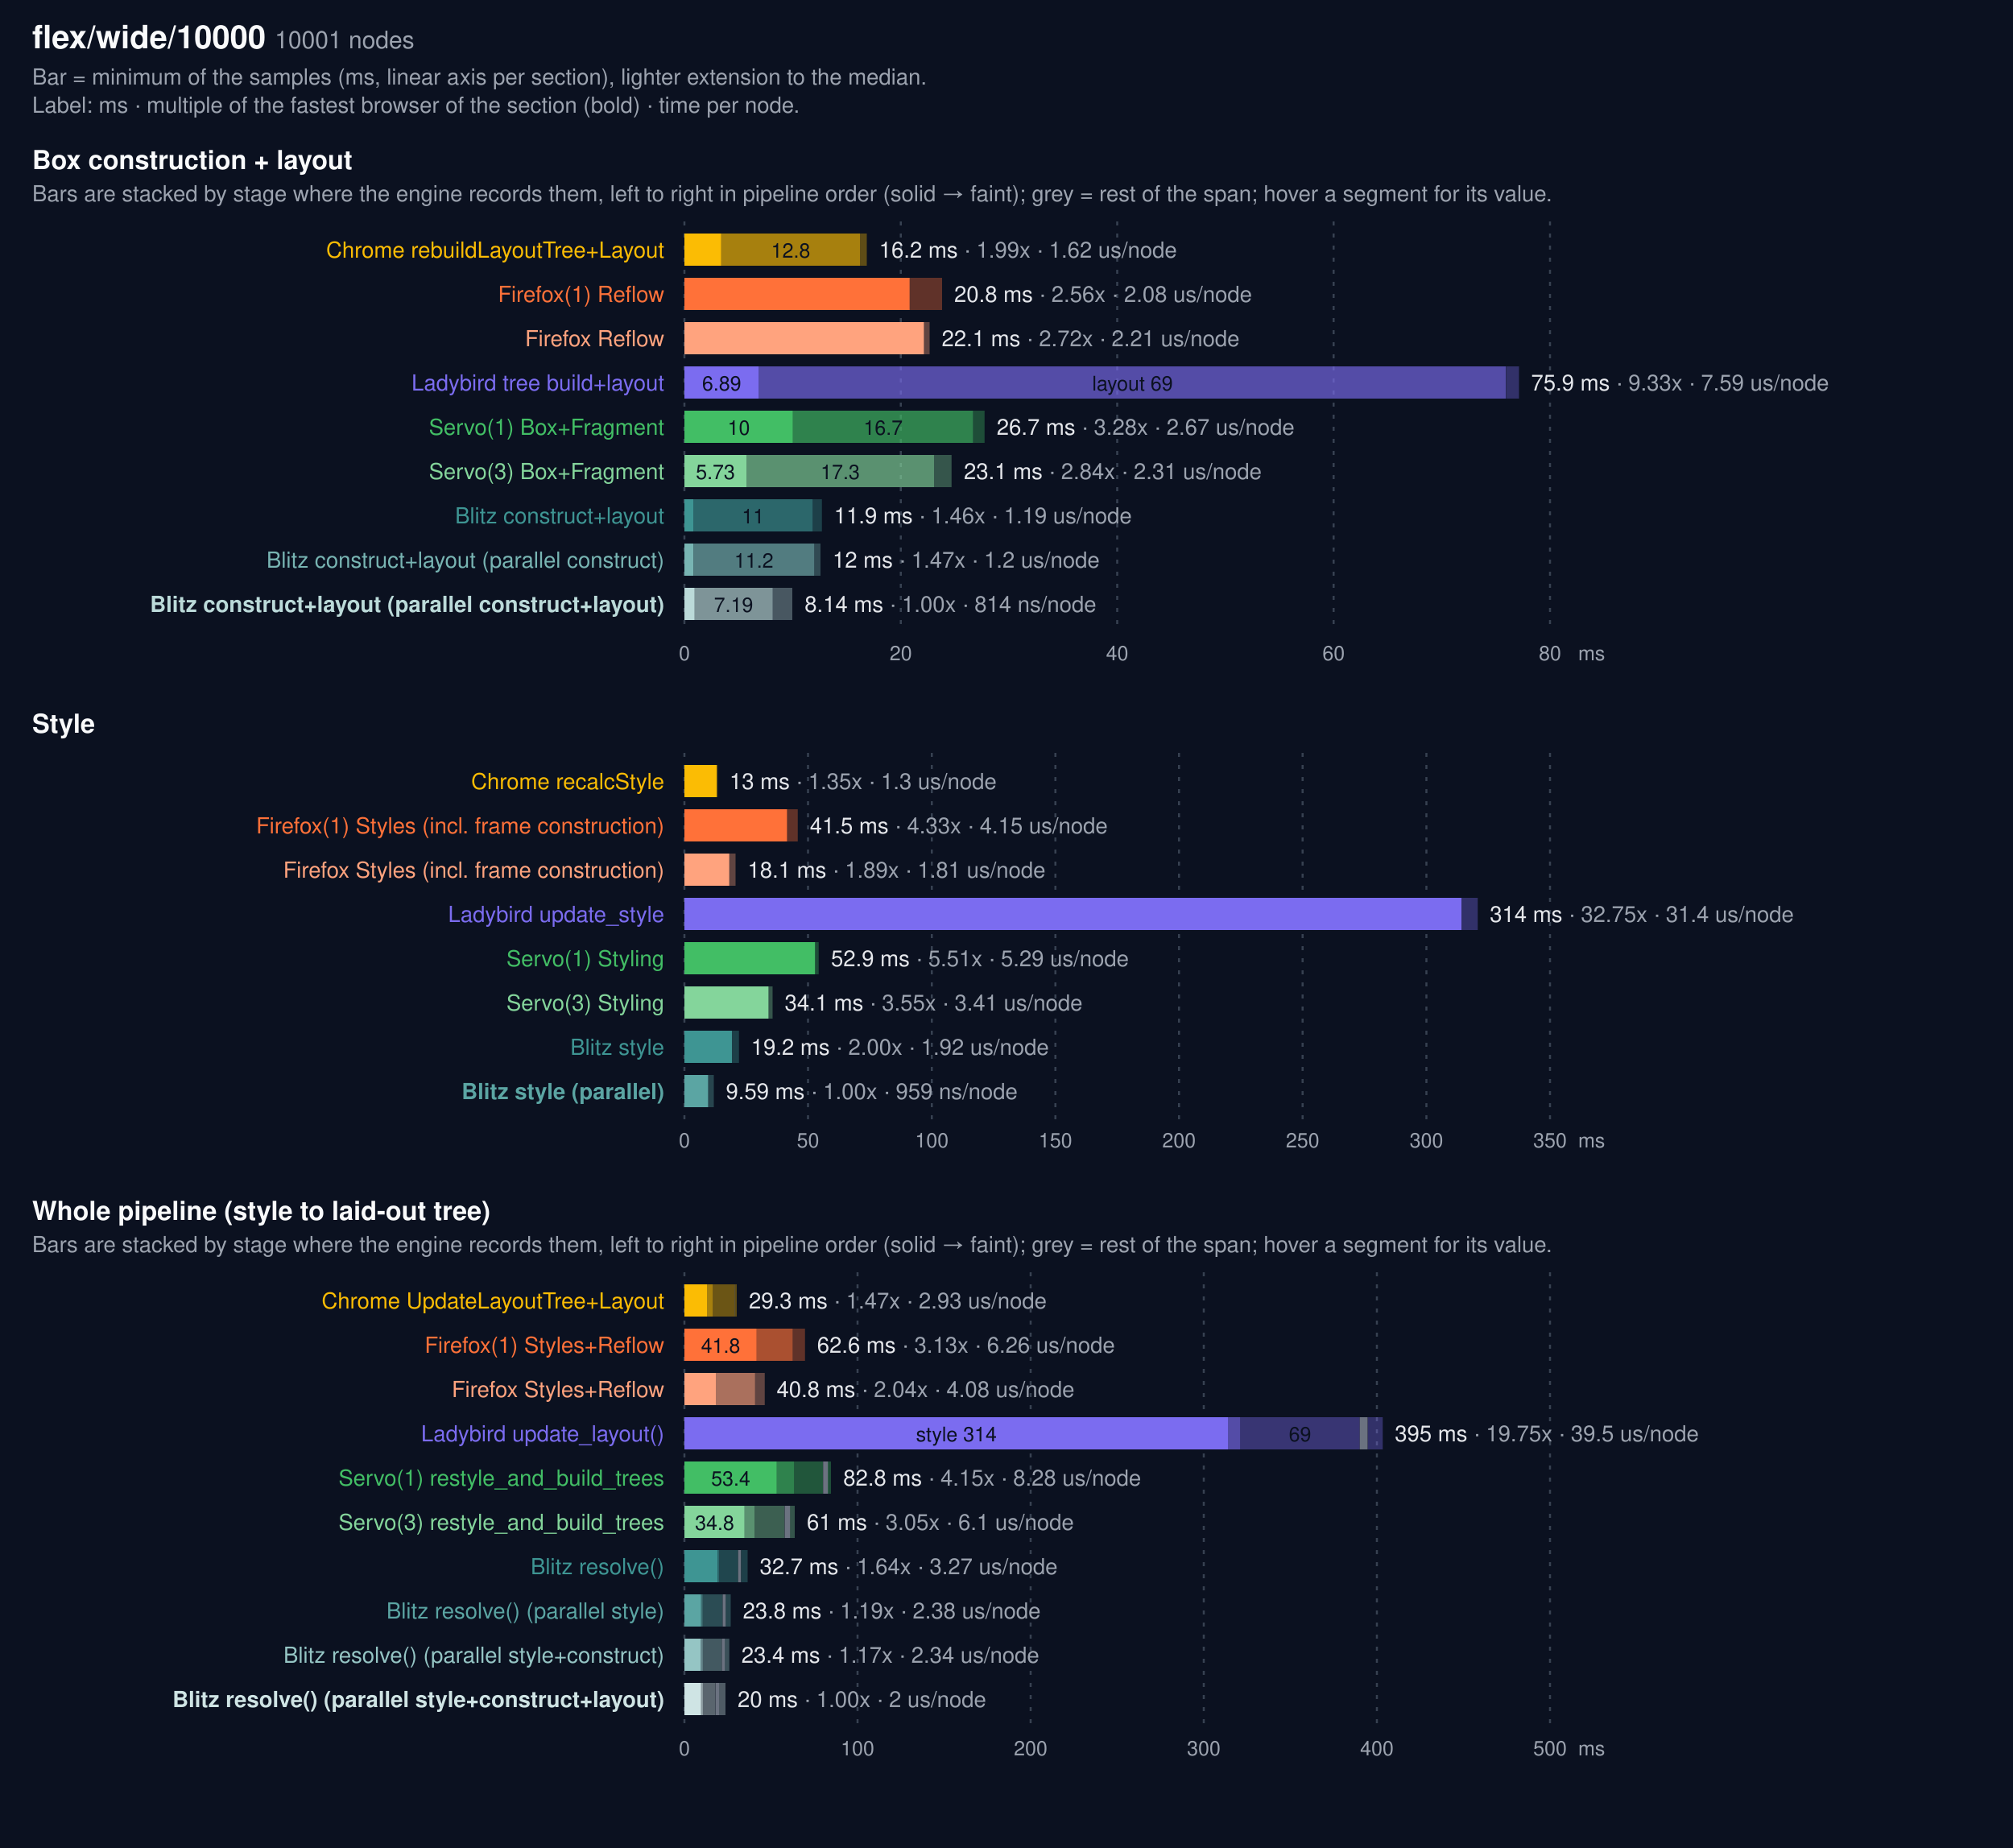
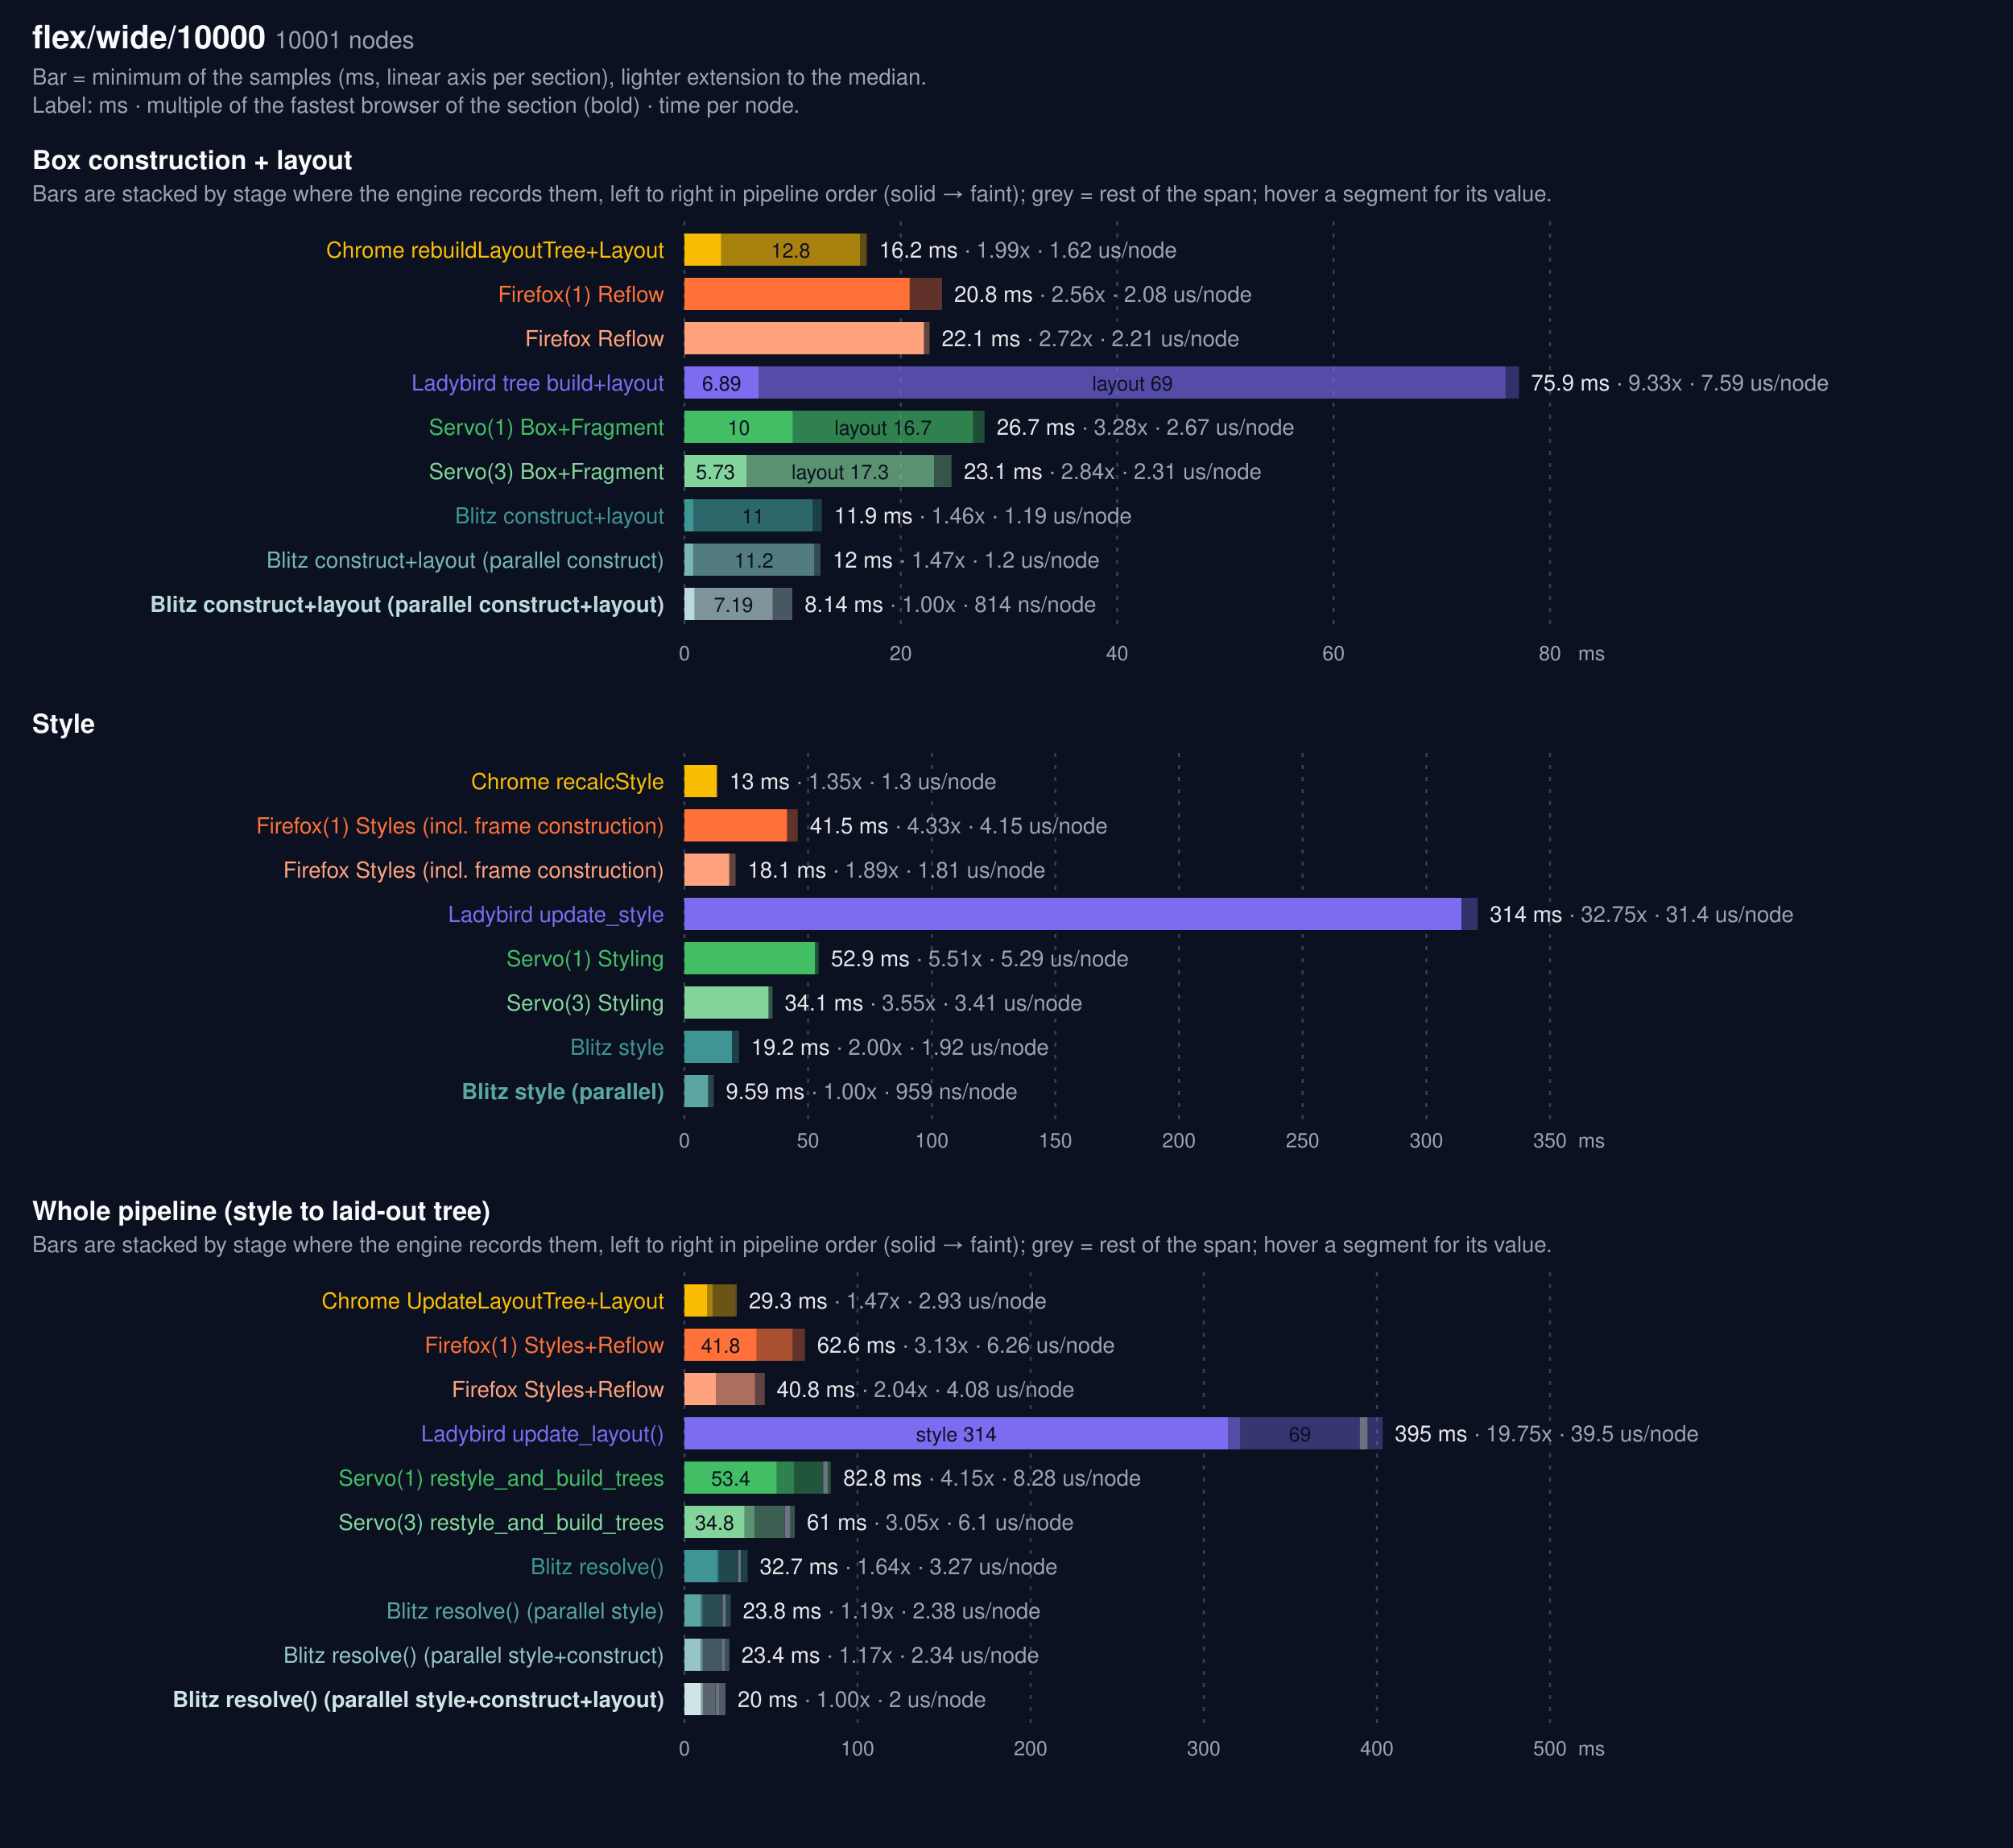
<svg xmlns="http://www.w3.org/2000/svg" width="1000" height="918" viewBox="0 0 1000 918" font-family="system-ui, -apple-system, Segoe UI, Helvetica, Arial, sans-serif">
  <rect width="1000" height="918" fill="#0b1120" />
  <text x="16" y="24" fill="#f9fafb" font-size="16" font-weight="600">flex/wide/10000 <tspan fill="#9ca3af" font-size="12" font-weight="400">10001 nodes</tspan>
  </text>
  <text x="16" y="42" fill="#9ca3af" font-size="11">Bar = minimum of the samples (ms, linear axis per section), lighter extension to the median.</text>
  <text x="16" y="56" fill="#9ca3af" font-size="11">Label: ms · multiple of the fastest browser of the section (bold) · time per node.</text>
  <text x="16" y="84" fill="#f9fafb" font-size="13" font-weight="600">Box construction + layout</text>
  <text x="16" y="100" fill="#9ca3af" font-size="11">Bars are stacked by stage where the engine records them, left to right in pipeline order (solid → faint); grey = rest of the span; hover a segment for its value.</text>
  <line x1="340.0" x2="340.0" y1="110" y2="314" stroke="#374151" stroke-dasharray="2 4" />
  <text x="340.0" y="328" fill="#9ca3af" font-size="10" text-anchor="middle">0</text>
  <line x1="447.5" x2="447.5" y1="110" y2="314" stroke="#374151" stroke-dasharray="2 4" />
  <text x="447.5" y="328" fill="#9ca3af" font-size="10" text-anchor="middle">20</text>
  <line x1="555.0" x2="555.0" y1="110" y2="314" stroke="#374151" stroke-dasharray="2 4" />
  <text x="555.0" y="328" fill="#9ca3af" font-size="10" text-anchor="middle">40</text>
  <line x1="662.5" x2="662.5" y1="110" y2="314" stroke="#374151" stroke-dasharray="2 4" />
  <text x="662.5" y="328" fill="#9ca3af" font-size="10" text-anchor="middle">60</text>
  <line x1="770.0" x2="770.0" y1="110" y2="314" stroke="#374151" stroke-dasharray="2 4" />
  <text x="770.0" y="328" fill="#9ca3af" font-size="10" text-anchor="middle">80</text>
  <text x="784" y="328" fill="#9ca3af" font-size="10">ms</text>
  <text x="330" y="128" fill="#FBBC04" font-size="11" text-anchor="end">Chrome rebuildLayoutTree+Layout</text>
  <rect x="340.0" y="116" width="18.3" height="16" fill="#FBBC04" opacity="1.0" />
  <rect x="358.3" y="116" width="68.9" height="16" fill="#FBBC04" opacity="0.65" />
  <text x="392.8" y="128" fill="#0b1120" font-size="10" text-anchor="middle">12.8</text>
  <rect x="427.2" y="116" width="3.4" height="16" fill="#FBBC04" opacity="0.35" />
  <text x="436.7" y="128" fill="#e5e7eb" font-size="11">16.2 ms <tspan fill="#9ca3af">· 1.99x · 1.62 us/node</tspan>
  </text>
  <text x="330" y="150" fill="#FF7139" font-size="11" text-anchor="end">Firefox(1) Reflow</text>
  <rect x="340" y="138" width="111.9" height="16" fill="#FF7139" />
  <rect x="451.9" y="138" width="16.1" height="16" fill="#FF7139" opacity="0.35" />
  <text x="474.0" y="150" fill="#e5e7eb" font-size="11">20.8 ms <tspan fill="#9ca3af">· 2.56x · 2.08 us/node</tspan>
  </text>
  <text x="330" y="172" fill="#ffa37e" font-size="11" text-anchor="end">Firefox Reflow</text>
  <rect x="340" y="160" width="119.0" height="16" fill="#ffa37e" />
  <rect x="459.0" y="160" width="2.8" height="16" fill="#ffa37e" opacity="0.35" />
  <text x="467.8" y="172" fill="#e5e7eb" font-size="11">22.1 ms <tspan fill="#9ca3af">· 2.72x · 2.21 us/node</tspan>
  </text>
  <text x="330" y="194" fill="#7B6CF0" font-size="11" text-anchor="end">Ladybird tree build+layout</text>
  <rect x="340.0" y="182" width="37.0" height="16" fill="#7B6CF0" opacity="1.0" />
  <text x="358.5" y="194" fill="#0b1120" font-size="10" text-anchor="middle">6.89</text>
  <rect x="377.0" y="182" width="371.0" height="16" fill="#7B6CF0" opacity="0.65" />
  <text x="562.6" y="194" fill="#0b1120" font-size="10" text-anchor="middle">layout 69</text>
  <rect x="748.1" y="182" width="6.5" height="16" fill="#7B6CF0" opacity="0.35" />
  <text x="760.6" y="194" fill="#e5e7eb" font-size="11">75.9 ms <tspan fill="#9ca3af">· 9.33x · 7.59 us/node</tspan>
  </text>
  <text x="330" y="216" fill="#42BE65" font-size="11" text-anchor="end">Servo(1) Box+Fragment</text>
  <rect x="340.0" y="204" width="53.9" height="16" fill="#42BE65" opacity="1.0" />
  <text x="367.0" y="216" fill="#0b1120" font-size="10" text-anchor="middle">10</text>
  <rect x="393.9" y="204" width="89.5" height="16" fill="#42BE65" opacity="0.65" />
-   <text x="438.7" y="216" fill="#0b1120" font-size="10" text-anchor="middle">16.7</text>
+   <text x="438.7" y="216" fill="#0b1120" font-size="10" text-anchor="middle">layout 16.7</text>
  <rect x="483.4" y="204" width="5.7" height="16" fill="#42BE65" opacity="0.35" />
  <text x="495.1" y="216" fill="#e5e7eb" font-size="11">26.7 ms <tspan fill="#9ca3af">· 3.28x · 2.67 us/node</tspan>
  </text>
  <text x="330" y="238" fill="#84d59b" font-size="11" text-anchor="end">Servo(3) Box+Fragment</text>
  <rect x="340.0" y="226" width="30.8" height="16" fill="#84d59b" opacity="1.0" />
  <text x="355.4" y="238" fill="#0b1120" font-size="10" text-anchor="middle">5.73</text>
  <rect x="370.8" y="226" width="93.2" height="16" fill="#84d59b" opacity="0.65" />
-   <text x="417.4" y="238" fill="#0b1120" font-size="10" text-anchor="middle">17.3</text>
+   <text x="417.4" y="238" fill="#0b1120" font-size="10" text-anchor="middle">layout 17.3</text>
  <rect x="464.0" y="226" width="8.7" height="16" fill="#84d59b" opacity="0.35" />
  <text x="478.8" y="238" fill="#e5e7eb" font-size="11">23.1 ms <tspan fill="#9ca3af">· 2.84x · 2.31 us/node</tspan>
  </text>
  <text x="330" y="260" fill="#3E9593" font-size="11" text-anchor="end">Blitz construct+layout</text>
  <rect x="340.0" y="248" width="4.4" height="16" fill="#3E9593" opacity="1.0" />
  <rect x="344.4" y="248" width="59.3" height="16" fill="#3E9593" opacity="0.65" />
  <text x="374.1" y="260" fill="#0b1120" font-size="10" text-anchor="middle">11</text>
  <rect x="403.7" y="248" width="4.6" height="16" fill="#3E9593" opacity="0.35" />
  <text x="414.3" y="260" fill="#e5e7eb" font-size="11">11.9 ms <tspan fill="#9ca3af">· 1.46x · 1.19 us/node</tspan>
  </text>
  <text x="330" y="282" fill="#78b5b3" font-size="11" text-anchor="end">Blitz construct+layout (parallel construct)</text>
  <rect x="340.0" y="270" width="4.5" height="16" fill="#78b5b3" opacity="1.0" />
  <rect x="344.5" y="270" width="60.0" height="16" fill="#78b5b3" opacity="0.65" />
  <text x="374.5" y="282" fill="#0b1120" font-size="10" text-anchor="middle">11.2</text>
  <rect x="404.5" y="270" width="3.1" height="16" fill="#78b5b3" opacity="0.35" />
  <text x="413.6" y="282" fill="#e5e7eb" font-size="11">12 ms <tspan fill="#9ca3af">· 1.47x · 1.2 us/node</tspan>
  </text>
  <text x="330" y="304" fill="#bbdad9" font-size="11" text-anchor="end" font-weight="700">Blitz construct+layout (parallel construct+layout)</text>
  <rect x="340.0" y="292" width="5.1" height="16" fill="#bbdad9" opacity="1.0" />
  <rect x="345.1" y="292" width="38.7" height="16" fill="#bbdad9" opacity="0.65" />
  <text x="364.4" y="304" fill="#0b1120" font-size="10" text-anchor="middle">7.19</text>
  <rect x="383.7" y="292" width="9.9" height="16" fill="#bbdad9" opacity="0.35" />
  <text x="399.7" y="304" fill="#e5e7eb" font-size="11">8.14 ms <tspan fill="#9ca3af">· 1.00x · 814 ns/node</tspan>
  </text>
  <text x="16" y="364" fill="#f9fafb" font-size="13" font-weight="600">Style</text>
  <line x1="340.0" x2="340.0" y1="374" y2="556" stroke="#374151" stroke-dasharray="2 4" />
  <text x="340.0" y="570" fill="#9ca3af" font-size="10" text-anchor="middle">0</text>
  <line x1="401.4" x2="401.4" y1="374" y2="556" stroke="#374151" stroke-dasharray="2 4" />
  <text x="401.4" y="570" fill="#9ca3af" font-size="10" text-anchor="middle">50</text>
  <line x1="462.9" x2="462.9" y1="374" y2="556" stroke="#374151" stroke-dasharray="2 4" />
  <text x="462.9" y="570" fill="#9ca3af" font-size="10" text-anchor="middle">100</text>
  <line x1="524.3" x2="524.3" y1="374" y2="556" stroke="#374151" stroke-dasharray="2 4" />
  <text x="524.3" y="570" fill="#9ca3af" font-size="10" text-anchor="middle">150</text>
  <line x1="585.7" x2="585.7" y1="374" y2="556" stroke="#374151" stroke-dasharray="2 4" />
  <text x="585.7" y="570" fill="#9ca3af" font-size="10" text-anchor="middle">200</text>
  <line x1="647.1" x2="647.1" y1="374" y2="556" stroke="#374151" stroke-dasharray="2 4" />
  <text x="647.1" y="570" fill="#9ca3af" font-size="10" text-anchor="middle">250</text>
  <line x1="708.6" x2="708.6" y1="374" y2="556" stroke="#374151" stroke-dasharray="2 4" />
  <text x="708.6" y="570" fill="#9ca3af" font-size="10" text-anchor="middle">300</text>
  <line x1="770.0" x2="770.0" y1="374" y2="556" stroke="#374151" stroke-dasharray="2 4" />
  <text x="770.0" y="570" fill="#9ca3af" font-size="10" text-anchor="middle">350</text>
  <text x="784" y="570" fill="#9ca3af" font-size="10">ms</text>
  <text x="330" y="392" fill="#FBBC04" font-size="11" text-anchor="end">Chrome recalcStyle</text>
  <rect x="340" y="380" width="16.0" height="16" fill="#FBBC04" />
  <rect x="356.0" y="380" width="0.5" height="16" fill="#FBBC04" opacity="0.35" />
  <text x="362.4" y="392" fill="#e5e7eb" font-size="11">13 ms <tspan fill="#9ca3af">· 1.35x · 1.3 us/node</tspan>
  </text>
  <text x="330" y="414" fill="#FF7139" font-size="11" text-anchor="end">Firefox(1) Styles (incl. frame construction)</text>
  <rect x="340" y="402" width="51.0" height="16" fill="#FF7139" />
  <rect x="391.0" y="402" width="5.3" height="16" fill="#FF7139" opacity="0.35" />
  <text x="402.3" y="414" fill="#e5e7eb" font-size="11">41.5 ms <tspan fill="#9ca3af">· 4.33x · 4.15 us/node</tspan>
  </text>
  <text x="330" y="436" fill="#ffa37e" font-size="11" text-anchor="end">Firefox Styles (incl. frame construction)</text>
  <rect x="340" y="424" width="22.3" height="16" fill="#ffa37e" />
  <rect x="362.3" y="424" width="3.1" height="16" fill="#ffa37e" opacity="0.35" />
  <text x="371.4" y="436" fill="#e5e7eb" font-size="11">18.1 ms <tspan fill="#9ca3af">· 1.89x · 1.81 us/node</tspan>
  </text>
  <text x="330" y="458" fill="#7B6CF0" font-size="11" text-anchor="end">Ladybird update_style</text>
  <rect x="340" y="446" width="386.0" height="16" fill="#7B6CF0" />
  <rect x="726.0" y="446" width="8.1" height="16" fill="#7B6CF0" opacity="0.35" />
  <text x="740.1" y="458" fill="#e5e7eb" font-size="11">314 ms <tspan fill="#9ca3af">· 32.75x · 31.4 us/node</tspan>
  </text>
  <text x="330" y="480" fill="#42BE65" font-size="11" text-anchor="end">Servo(1) Styling</text>
  <rect x="340" y="468" width="64.9" height="16" fill="#42BE65" />
  <rect x="404.9" y="468" width="1.8" height="16" fill="#42BE65" opacity="0.35" />
  <text x="412.8" y="480" fill="#e5e7eb" font-size="11">52.9 ms <tspan fill="#9ca3af">· 5.51x · 5.29 us/node</tspan>
  </text>
  <text x="330" y="502" fill="#84d59b" font-size="11" text-anchor="end">Servo(3) Styling</text>
  <rect x="340" y="490" width="41.8" height="16" fill="#84d59b" />
  <rect x="381.8" y="490" width="2.0" height="16" fill="#84d59b" opacity="0.35" />
  <text x="389.8" y="502" fill="#e5e7eb" font-size="11">34.1 ms <tspan fill="#9ca3af">· 3.55x · 3.41 us/node</tspan>
  </text>
  <text x="330" y="524" fill="#3E9593" font-size="11" text-anchor="end">Blitz style</text>
  <rect x="340" y="512" width="23.6" height="16" fill="#3E9593" />
  <rect x="363.6" y="512" width="3.5" height="16" fill="#3E9593" opacity="0.35" />
  <text x="373.1" y="524" fill="#e5e7eb" font-size="11">19.2 ms <tspan fill="#9ca3af">· 2.00x · 1.92 us/node</tspan>
  </text>
  <text x="330" y="546" fill="#5ba5a3" font-size="11" text-anchor="end" font-weight="700">Blitz style (parallel)</text>
  <rect x="340" y="534" width="11.8" height="16" fill="#5ba5a3" />
  <rect x="351.8" y="534" width="2.8" height="16" fill="#5ba5a3" opacity="0.35" />
  <text x="360.6" y="546" fill="#e5e7eb" font-size="11">9.59 ms <tspan fill="#9ca3af">· 1.00x · 959 ns/node</tspan>
  </text>
  <text x="16" y="606" fill="#f9fafb" font-size="13" font-weight="600">Whole pipeline (style to laid-out tree)</text>
  <text x="16" y="622" fill="#9ca3af" font-size="11">Bars are stacked by stage where the engine records them, left to right in pipeline order (solid → faint); grey = rest of the span; hover a segment for its value.</text>
  <line x1="340.0" x2="340.0" y1="632" y2="858" stroke="#374151" stroke-dasharray="2 4" />
  <text x="340.0" y="872" fill="#9ca3af" font-size="10" text-anchor="middle">0</text>
  <line x1="426.0" x2="426.0" y1="632" y2="858" stroke="#374151" stroke-dasharray="2 4" />
  <text x="426.0" y="872" fill="#9ca3af" font-size="10" text-anchor="middle">100</text>
  <line x1="512.0" x2="512.0" y1="632" y2="858" stroke="#374151" stroke-dasharray="2 4" />
  <text x="512.0" y="872" fill="#9ca3af" font-size="10" text-anchor="middle">200</text>
  <line x1="598.0" x2="598.0" y1="632" y2="858" stroke="#374151" stroke-dasharray="2 4" />
  <text x="598.0" y="872" fill="#9ca3af" font-size="10" text-anchor="middle">300</text>
  <line x1="684.0" x2="684.0" y1="632" y2="858" stroke="#374151" stroke-dasharray="2 4" />
  <text x="684.0" y="872" fill="#9ca3af" font-size="10" text-anchor="middle">400</text>
  <line x1="770.0" x2="770.0" y1="632" y2="858" stroke="#374151" stroke-dasharray="2 4" />
  <text x="770.0" y="872" fill="#9ca3af" font-size="10" text-anchor="middle">500</text>
  <text x="784" y="872" fill="#9ca3af" font-size="10">ms</text>
  <text x="330" y="650" fill="#FBBC04" font-size="11" text-anchor="end">Chrome UpdateLayoutTree+Layout</text>
  <rect x="340.0" y="638" width="11.2" height="16" fill="#FBBC04" opacity="1.0" />
  <rect x="351.2" y="638" width="2.9" height="16" fill="#FBBC04" opacity="0.65" />
  <rect x="354.1" y="638" width="11.0" height="16" fill="#FBBC04" opacity="0.4" />
  <rect x="365.1" y="638" width="0.1" height="16" fill="#6b7280" opacity="1.0" />
  <rect x="365.2" y="638" width="0.8" height="16" fill="#FBBC04" opacity="0.35" />
  <text x="372.0" y="650" fill="#e5e7eb" font-size="11">29.3 ms <tspan fill="#9ca3af">· 1.47x · 2.93 us/node</tspan>
  </text>
  <text x="330" y="672" fill="#FF7139" font-size="11" text-anchor="end">Firefox(1) Styles+Reflow</text>
  <rect x="340.0" y="660" width="35.9" height="16" fill="#FF7139" opacity="1.0" />
  <text x="358.0" y="672" fill="#0b1120" font-size="10" text-anchor="middle">41.8</text>
  <rect x="375.9" y="660" width="17.9" height="16" fill="#FF7139" opacity="0.65" />
  <rect x="393.8" y="660" width="6.1" height="16" fill="#FF7139" opacity="0.35" />
  <text x="405.9" y="672" fill="#e5e7eb" font-size="11">62.6 ms <tspan fill="#9ca3af">· 3.13x · 6.26 us/node</tspan>
  </text>
  <text x="330" y="694" fill="#ffa37e" font-size="11" text-anchor="end">Firefox Styles+Reflow</text>
  <rect x="340.0" y="682" width="15.6" height="16" fill="#ffa37e" opacity="1.0" />
  <rect x="355.6" y="682" width="19.5" height="16" fill="#ffa37e" opacity="0.65" />
  <rect x="375.1" y="682" width="4.8" height="16" fill="#ffa37e" opacity="0.35" />
  <text x="385.8" y="694" fill="#e5e7eb" font-size="11">40.8 ms <tspan fill="#9ca3af">· 2.04x · 4.08 us/node</tspan>
  </text>
  <text x="330" y="716" fill="#7B6CF0" font-size="11" text-anchor="end">Ladybird update_layout()</text>
  <rect x="340.0" y="704" width="270.2" height="16" fill="#7B6CF0" opacity="1.0" />
  <text x="475.1" y="716" fill="#0b1120" font-size="10" text-anchor="middle">style 314</text>
  <rect x="610.2" y="704" width="5.9" height="16" fill="#7B6CF0" opacity="0.65" />
  <rect x="616.1" y="704" width="59.4" height="16" fill="#7B6CF0" opacity="0.4" />
  <text x="645.8" y="716" fill="#0b1120" font-size="10" text-anchor="middle">69</text>
  <rect x="675.5" y="704" width="3.9" height="16" fill="#6b7280" opacity="1.0" />
  <rect x="679.5" y="704" width="7.4" height="16" fill="#7B6CF0" opacity="0.35" />
  <text x="692.9" y="716" fill="#e5e7eb" font-size="11">395 ms <tspan fill="#9ca3af">· 19.75x · 39.5 us/node</tspan>
  </text>
  <text x="330" y="738" fill="#42BE65" font-size="11" text-anchor="end">Servo(1) restyle_and_build_trees</text>
  <rect x="340.0" y="726" width="45.9" height="16" fill="#42BE65" opacity="1.0" />
  <text x="363.0" y="738" fill="#0b1120" font-size="10" text-anchor="middle">53.4</text>
  <rect x="385.9" y="726" width="8.6" height="16" fill="#42BE65" opacity="0.65" />
  <rect x="394.5" y="726" width="14.3" height="16" fill="#42BE65" opacity="0.4" />
  <rect x="408.9" y="726" width="2.4" height="16" fill="#6b7280" opacity="1.0" />
  <rect x="411.2" y="726" width="1.6" height="16" fill="#42BE65" opacity="0.35" />
  <text x="418.9" y="738" fill="#e5e7eb" font-size="11">82.8 ms <tspan fill="#9ca3af">· 4.15x · 8.28 us/node</tspan>
  </text>
  <text x="330" y="760" fill="#84d59b" font-size="11" text-anchor="end">Servo(3) restyle_and_build_trees</text>
  <rect x="340.0" y="748" width="29.9" height="16" fill="#84d59b" opacity="1.0" />
  <text x="355.0" y="760" fill="#0b1120" font-size="10" text-anchor="middle">34.8</text>
  <rect x="369.9" y="748" width="4.9" height="16" fill="#84d59b" opacity="0.65" />
  <rect x="374.8" y="748" width="14.9" height="16" fill="#84d59b" opacity="0.4" />
  <rect x="389.8" y="748" width="2.7" height="16" fill="#6b7280" opacity="1.0" />
  <rect x="392.5" y="748" width="2.3" height="16" fill="#84d59b" opacity="0.35" />
  <text x="400.8" y="760" fill="#e5e7eb" font-size="11">61 ms <tspan fill="#9ca3af">· 3.05x · 6.1 us/node</tspan>
  </text>
  <text x="330" y="782" fill="#3E9593" font-size="11" text-anchor="end">Blitz resolve()</text>
  <rect x="340.0" y="770" width="16.5" height="16" fill="#3E9593" opacity="1.0" />
  <rect x="356.5" y="770" width="0.7" height="16" fill="#3E9593" opacity="0.65" />
  <rect x="357.2" y="770" width="9.5" height="16" fill="#3E9593" opacity="0.4" />
  <rect x="366.7" y="770" width="1.4" height="16" fill="#6b7280" opacity="1.0" />
  <rect x="368.2" y="770" width="3.2" height="16" fill="#3E9593" opacity="0.35" />
  <text x="377.4" y="782" fill="#e5e7eb" font-size="11">32.7 ms <tspan fill="#9ca3af">· 1.64x · 3.27 us/node</tspan>
  </text>
  <text x="330" y="804" fill="#5ba5a3" font-size="11" text-anchor="end">Blitz resolve() (parallel style)</text>
  <rect x="340.0" y="792" width="8.3" height="16" fill="#5ba5a3" opacity="1.0" />
  <rect x="348.3" y="792" width="0.8" height="16" fill="#5ba5a3" opacity="0.65" />
  <rect x="349.1" y="792" width="9.9" height="16" fill="#5ba5a3" opacity="0.4" />
  <rect x="359.0" y="792" width="1.5" height="16" fill="#6b7280" opacity="1.0" />
  <rect x="360.5" y="792" width="2.5" height="16" fill="#5ba5a3" opacity="0.35" />
  <text x="369.0" y="804" fill="#e5e7eb" font-size="11">23.8 ms <tspan fill="#9ca3af">· 1.19x · 2.38 us/node</tspan>
  </text>
  <text x="330" y="826" fill="#95c5c4" font-size="11" text-anchor="end">Blitz resolve() (parallel style+construct)</text>
  <rect x="340.0" y="814" width="8.2" height="16" fill="#95c5c4" opacity="1.0" />
  <rect x="348.2" y="814" width="0.9" height="16" fill="#95c5c4" opacity="0.65" />
  <rect x="349.0" y="814" width="9.6" height="16" fill="#95c5c4" opacity="0.4" />
  <rect x="358.6" y="814" width="1.5" height="16" fill="#6b7280" opacity="1.0" />
  <rect x="360.1" y="814" width="2.2" height="16" fill="#95c5c4" opacity="0.35" />
  <text x="368.3" y="826" fill="#e5e7eb" font-size="11">23.4 ms <tspan fill="#9ca3af">· 1.17x · 2.34 us/node</tspan>
  </text>
  <text x="330" y="848" fill="#cfe4e4" font-size="11" text-anchor="end" font-weight="700">Blitz resolve() (parallel style+construct+layout)</text>
  <rect x="340.0" y="836" width="8.3" height="16" fill="#cfe4e4" opacity="1.0" />
  <rect x="348.3" y="836" width="0.9" height="16" fill="#cfe4e4" opacity="0.65" />
  <rect x="349.2" y="836" width="6.2" height="16" fill="#cfe4e4" opacity="0.4" />
  <rect x="355.5" y="836" width="1.7" height="16" fill="#6b7280" opacity="1.0" />
  <rect x="357.2" y="836" width="3.2" height="16" fill="#cfe4e4" opacity="0.35" />
  <text x="366.4" y="848" fill="#e5e7eb" font-size="11">20 ms <tspan fill="#9ca3af">· 1.00x · 2 us/node</tspan>
  </text>
</svg>
